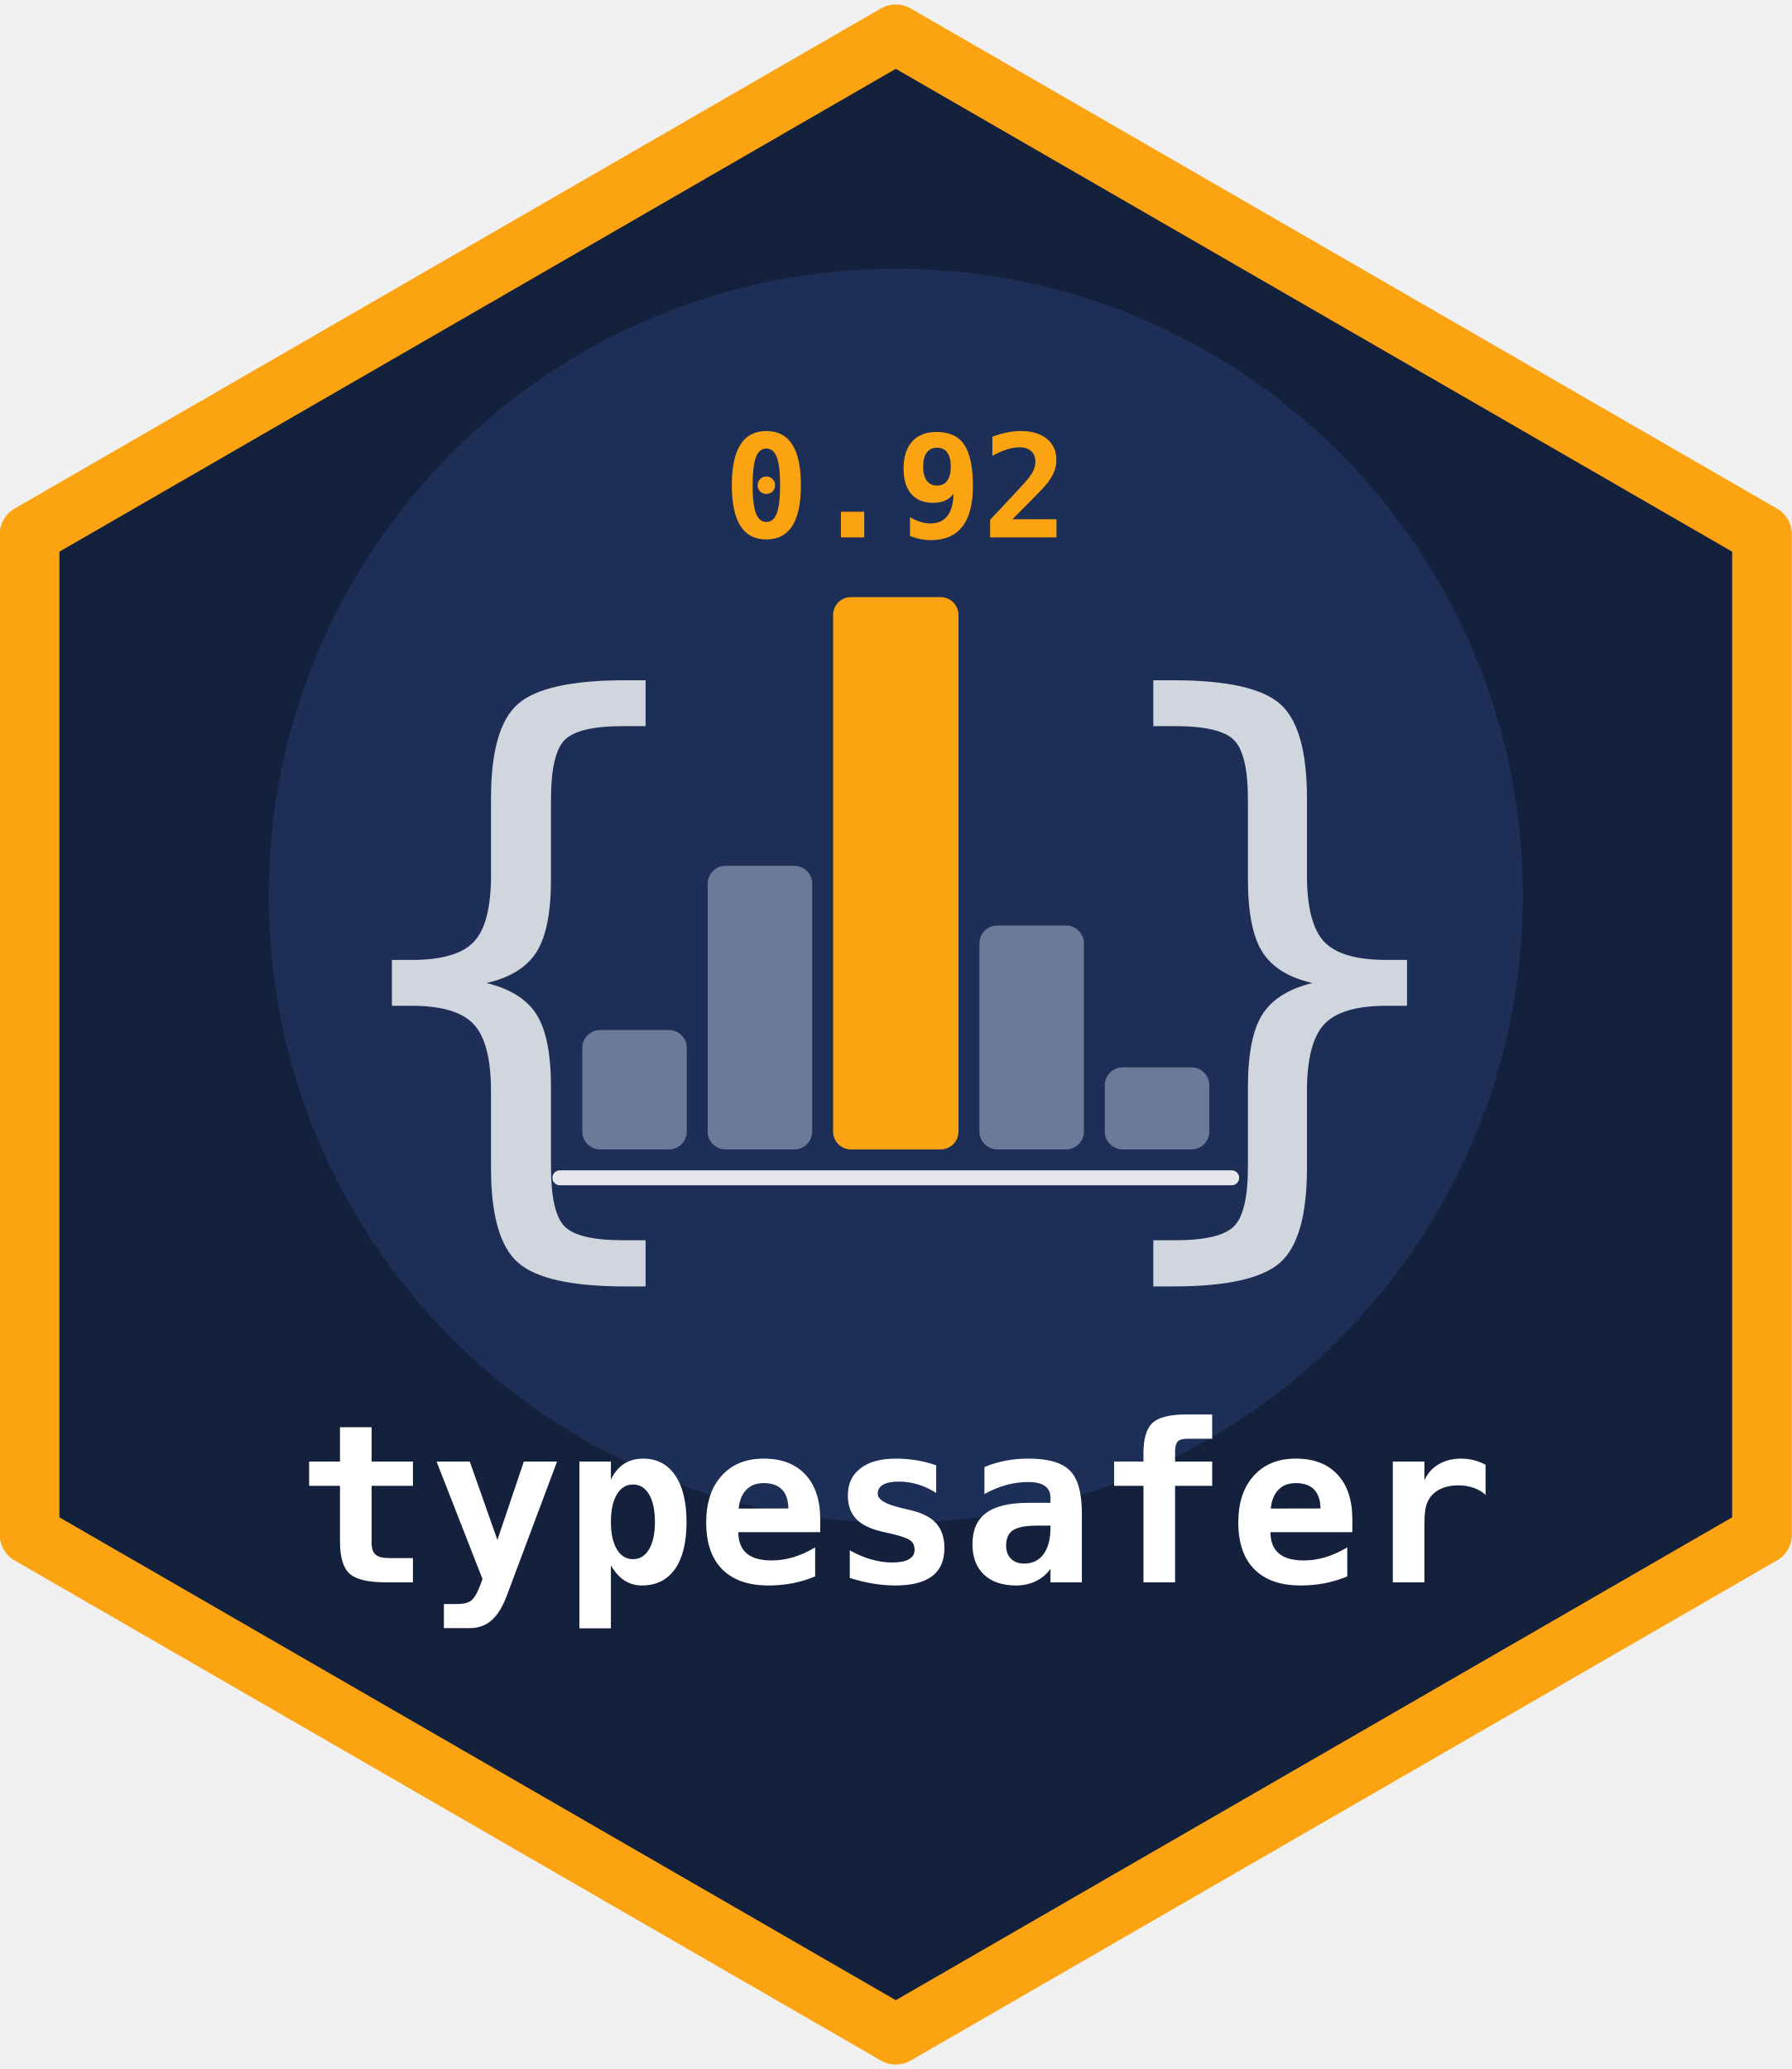
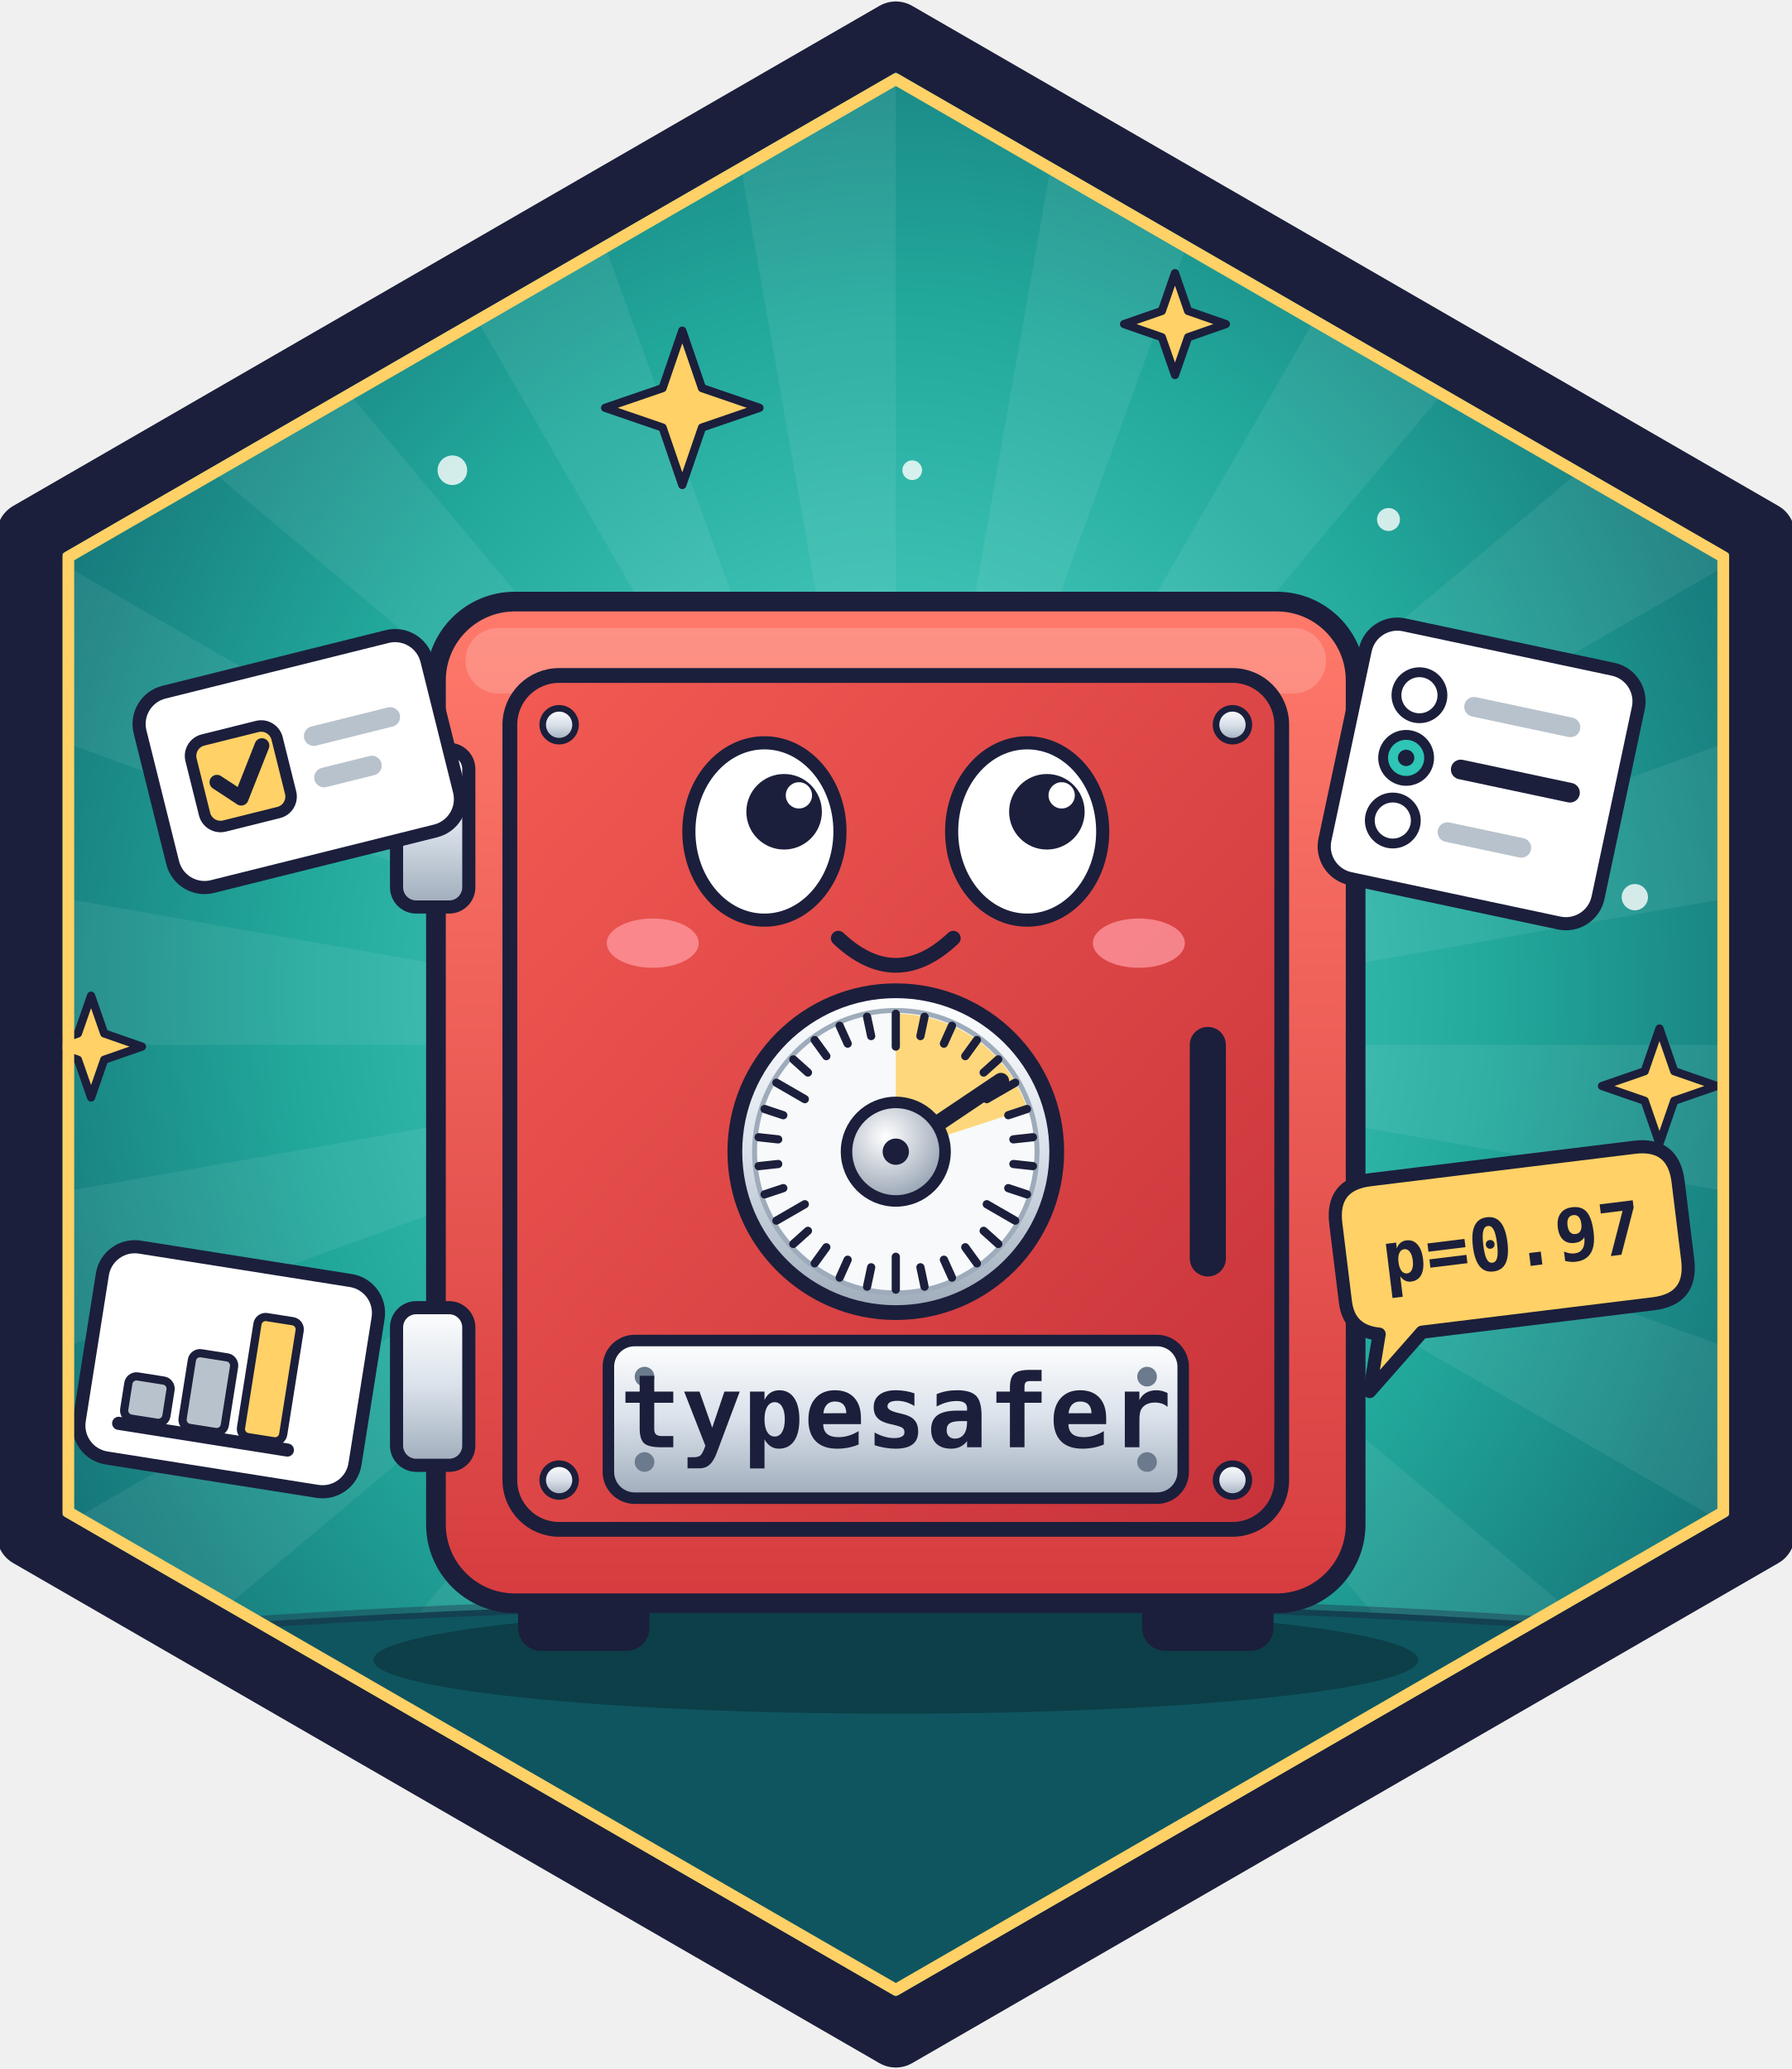
<svg xmlns="http://www.w3.org/2000/svg" width="1200" height="1386" viewBox="0 0 1200 1386">
  <defs>
    <clipPath id="hex">
      <polygon points="600,23 1180.2,358 1180.2,1028 600,1363 19.8,1028 19.8,358" />
    </clipPath>
+     <radialGradient id="sky" cx="50%" cy="48%" r="62%">
+       <stop offset="0" stop-color="#5ee0d1" />
+       <stop offset="0.55" stop-color="#22a99c" />
+       <stop offset="1" stop-color="#11606a" />
+     </radialGradient>
+     <linearGradient id="body" x1="0" y1="0" x2="0" y2="1">
+       <stop offset="0" stop-color="#ff7a6b" />
+       <stop offset="1" stop-color="#d63c3f" />
+     </linearGradient>
+     <linearGradient id="door" x1="0" y1="0" x2="1" y2="1">
+       <stop offset="0" stop-color="#f25a52" />
+       <stop offset="1" stop-color="#c7323a" />
+     </linearGradient>
+     <linearGradient id="steel" x1="0" y1="0" x2="0" y2="1">
+       <stop offset="0" stop-color="#ffffff" />
+       <stop offset="0.5" stop-color="#d9e1ea" />
+       <stop offset="1" stop-color="#9eabba" />
+     </linearGradient>
+     <radialGradient id="knob" cx="40%" cy="35%" r="70%">
+       <stop offset="0" stop-color="#ffffff" />
+       <stop offset="1" stop-color="#8f9cad" />
+     </radialGradient>
  </defs>
-   <polygon points="600,23 1180.2,358 1180.2,1028 600,1363 19.8,1028 19.8,358" fill="#14213d" />
+   <polygon points="600,23 1180.2,358 1180.2,1028 600,1363 19.8,1028 19.8,358" fill="url(#sky)" />
  <g clip-path="url(#hex)">
-     <circle cx="600" cy="600" r="420" fill="#1d2f57" />
-     <text x="215" y="790" font-family="Menlo, DejaVu Sans Mono, monospace" font-size="440" fill="#e5e7eb" fill-opacity="0.9">{</text>
-     <text x="725" y="790" font-family="Menlo, DejaVu Sans Mono, monospace" font-size="440" fill="#e5e7eb" fill-opacity="0.9">}</text>
-     <rect x="390" y="690" width="70" height="80" rx="12" fill="#6b7a99" />
-     <rect x="474" y="580" width="70" height="190" rx="12" fill="#6b7a99" />
-     <rect x="558" y="400" width="84" height="370" rx="12" fill="#fca311" />
-     <rect x="656" y="620" width="70" height="150" rx="12" fill="#6b7a99" />
-     <rect x="740" y="715" width="70" height="55" rx="12" fill="#6b7a99" />
-     <text x="600" y="360" text-anchor="middle" font-family="Menlo, DejaVu Sans Mono, monospace" font-weight="bold" font-size="96" fill="#fca311">0.92</text>
-     <rect x="370" y="784" width="460" height="10" rx="5" fill="#e5e7eb" />
-     <text x="600" y="1060" text-anchor="middle" font-family="Menlo, DejaVu Sans Mono, monospace" font-weight="bold" font-size="148" fill="#ffffff">typesafer</text>
+     <g fill="#ffffff" fill-opacity="0.07">
+       <polygon points="600.0,700.0 1500.0,700.0 1486.3,856.3" />
+       <polygon points="600.0,700.0 1445.7,1007.8 1379.4,1150.0" />
+       <polygon points="600.0,700.0 1289.4,1278.5 1178.5,1389.4" />
+       <polygon points="600.0,700.0 1050.0,1479.4 907.8,1545.7" />
+       <polygon points="600.0,700.0 756.3,1586.3 600.0,1600.0" />
+       <polygon points="600.0,700.0 443.7,1586.3 292.2,1545.7" />
+       <polygon points="600.0,700.0 150.0,1479.4 21.5,1389.4" />
+       <polygon points="600.0,700.0 -89.4,1278.5 -179.4,1150.0" />
+       <polygon points="600.0,700.0 -245.7,1007.8 -286.3,856.3" />
+       <polygon points="600.0,700.0 -300.0,700.0 -286.3,543.7" />
+       <polygon points="600.0,700.0 -245.7,392.2 -179.4,250.0" />
+       <polygon points="600.0,700.0 -89.4,121.5 21.5,10.6" />
+       <polygon points="600.0,700.0 150.0,-79.4 292.2,-145.7" />
+       <polygon points="600.0,700.0 443.7,-186.3 600.0,-200.0" />
+       <polygon points="600.0,700.0 756.3,-186.3 907.8,-145.7" />
+       <polygon points="600.0,700.0 1050.0,-79.4 1178.5,10.6" />
+       <polygon points="600.0,700.0 1289.4,121.5 1379.4,250.0" />
+       <polygon points="600.0,700.0 1445.7,392.2 1486.3,543.7" />
+     </g>
+     <path d="M0,1100 Q600,1045 1200,1100 L1200,1386 L0,1386 Z" fill="#0f5560" />
+     <path d="M0,1100 Q600,1045 1200,1100" fill="none" stroke="#1b1f3b" stroke-width="8" stroke-opacity="0.35" />
+     <ellipse cx="600" cy="1112" rx="350" ry="36" fill="#0a2f36" fill-opacity="0.55" />
+     <g transform="translate(0,55) translate(600,700) scale(1.1) translate(-600,-700)">
+       <g fill="#ffd166" stroke="#1b1f3b" stroke-width="5" stroke-linejoin="round">
+         <path d="M470,215 L482,250 L517,262 L482,274 L470,309 L458,274 L423,262 L458,250 Z" />
+         <path d="M770,180 L778,203 L801,211 L778,219 L770,242 L762,219 L739,211 L762,203 Z" />
+         <path d="M1065,640 L1074,666 L1100,675 L1074,684 L1065,710 L1056,684 L1030,675 L1056,666 Z" />
+         <path d="M110,620 L118,643 L141,651 L118,659 L110,682 L102,659 L79,651 L102,643 Z" />
+       </g>
+       <g fill="#ffffff" fill-opacity="0.8">
+         <circle cx="330" cy="300" r="9" />
+         <circle cx="900" cy="330" r="7" />
+         <circle cx="1050" cy="560" r="8" />
+         <circle cx="610" cy="300" r="6" />
+       </g>
+       <g fill="#1b1f3b">
+         <rect x="370" y="975" width="80" height="44" rx="14" />
+         <rect x="750" y="975" width="80" height="44" rx="14" />
+       </g>
+       <rect x="320" y="380" width="560" height="610" rx="48" fill="url(#body)" stroke="#1b1f3b" stroke-width="12" />
+       <rect x="338" y="396" width="524" height="40" rx="20" fill="#ffffff" fill-opacity="0.18" />
+       <g fill="url(#steel)" stroke="#1b1f3b" stroke-width="8">
+         <rect x="296" y="470" width="44" height="96" rx="12" />
+         <rect x="296" y="810" width="44" height="96" rx="12" />
+       </g>
+       <rect x="365" y="425" width="470" height="520" rx="30" fill="url(#door)" stroke="#1b1f3b" stroke-width="9" />
+       <g fill="url(#steel)" stroke="#1b1f3b" stroke-width="4">
+         <circle cx="395" cy="455" r="10" />
+         <circle cx="805" cy="455" r="10" />
+         <circle cx="395" cy="915" r="10" />
+         <circle cx="805" cy="915" r="10" />
+       </g>
+       <g stroke="#1b1f3b" stroke-width="8">
+         <ellipse cx="520" cy="520" rx="46" ry="54" fill="#ffffff" />
+         <ellipse cx="680" cy="520" rx="46" ry="54" fill="#ffffff" />
+       </g>
+       <g fill="#1b1f3b">
+         <circle cx="532" cy="508" r="23" />
+         <circle cx="692" cy="508" r="23" />
+       </g>
+       <g fill="#ffffff">
+         <circle cx="541" cy="498" r="8" />
+         <circle cx="701" cy="498" r="8" />
+       </g>
+       <g fill="#ff9aa2" fill-opacity="0.75">
+         <ellipse cx="452" cy="588" rx="28" ry="15" />
+         <ellipse cx="748" cy="588" rx="28" ry="15" />
+       </g>
+       <path d="M565,585 Q600,618 635,585" fill="none" stroke="#1b1f3b" stroke-width="9" stroke-linecap="round" />
+       <circle cx="600" cy="715" r="98" fill="url(#steel)" stroke="#1b1f3b" stroke-width="9" />
+       <circle cx="600" cy="715" r="86" fill="#f7f9fb" stroke="#9eabba" stroke-width="3" />
+       <path d="M600,715 L600,631 A84,84 0 0 1 680.0,689.0 Z" fill="#ffd166" fill-opacity="0.85" />
+       <g stroke="#1b1f3b" stroke-width="5" stroke-linecap="round">
+         <line x1="600.0" y1="651.0" x2="600.0" y2="631.0" />
+         <line x1="615.0" y1="644.6" x2="617.5" y2="632.8" />
+         <line x1="629.3" y1="649.2" x2="634.2" y2="638.3" />
+         <line x1="642.3" y1="656.8" x2="649.4" y2="647.0" />
+         <line x1="653.5" y1="666.8" x2="662.4" y2="658.8" />
+         <line x1="655.4" y1="683.0" x2="672.7" y2="673.0" />
+         <line x1="668.5" y1="692.8" x2="679.9" y2="689.0" />
+         <line x1="671.6" y1="707.5" x2="683.5" y2="706.2" />
+         <line x1="671.6" y1="722.5" x2="683.5" y2="723.8" />
+         <line x1="668.5" y1="737.2" x2="679.9" y2="741.0" />
+         <line x1="655.4" y1="747.0" x2="672.7" y2="757.0" />
+         <line x1="653.5" y1="763.2" x2="662.4" y2="771.2" />
+         <line x1="642.3" y1="773.2" x2="649.4" y2="783.0" />
+         <line x1="629.3" y1="780.8" x2="634.2" y2="791.7" />
+         <line x1="615.0" y1="785.4" x2="617.5" y2="797.2" />
+         <line x1="600.0" y1="779.0" x2="600.0" y2="799.0" />
+         <line x1="585.0" y1="785.4" x2="582.5" y2="797.2" />
+         <line x1="570.7" y1="780.8" x2="565.8" y2="791.7" />
+         <line x1="557.7" y1="773.2" x2="550.6" y2="783.0" />
+         <line x1="546.5" y1="763.2" x2="537.6" y2="771.2" />
+         <line x1="544.6" y1="747.0" x2="527.3" y2="757.0" />
+         <line x1="531.5" y1="737.2" x2="520.1" y2="741.0" />
+         <line x1="528.4" y1="722.5" x2="516.5" y2="723.8" />
+         <line x1="528.4" y1="707.5" x2="516.5" y2="706.2" />
+         <line x1="531.5" y1="692.8" x2="520.1" y2="689.0" />
+         <line x1="544.6" y1="683.0" x2="527.3" y2="673.0" />
+         <line x1="546.5" y1="666.8" x2="537.6" y2="658.8" />
+         <line x1="557.7" y1="656.8" x2="550.6" y2="647.0" />
+         <line x1="570.7" y1="649.2" x2="565.8" y2="638.3" />
+         <line x1="585.0" y1="644.6" x2="582.5" y2="632.8" />
+       </g>
+       <line x1="600" y1="715" x2="664" y2="672" stroke="#1b1f3b" stroke-width="10" stroke-linecap="round" />
+       <circle cx="600" cy="715" r="30" fill="url(#knob)" stroke="#1b1f3b" stroke-width="7" />
+       <circle cx="600" cy="715" r="8" fill="#1b1f3b" />
+       <g stroke="#1b1f3b" stroke-width="8" stroke-linecap="round">
+         <line x1="790" y1="650" x2="790" y2="780" stroke-width="22" />
+         <line x1="790" y1="650" x2="790" y2="780" stroke="url(#steel)" stroke-width="8" />
+       </g>
+       <rect x="425" y="830" width="350" height="96" rx="16" fill="url(#steel)" stroke="#1b1f3b" stroke-width="7" />
+       <g fill="#6b7a8c">
+         <circle cx="447" cy="852" r="6" />
+         <circle cx="753" cy="852" r="6" />
+         <circle cx="447" cy="904" r="6" />
+         <circle cx="753" cy="904" r="6" />
+       </g>
+       <text x="600" y="895" text-anchor="middle" font-family="Menlo, DejaVu Sans Mono, monospace" font-weight="bold" font-size="62" fill="#1b1f3b">typesafer</text>
+       <g transform="translate(135,440) rotate(-14)">
+         <rect width="180" height="122" rx="20" fill="#ffffff" stroke="#1b1f3b" stroke-width="8" />
+         <rect x="26" y="34" width="54" height="54" rx="10" fill="#ffd166" stroke="#1b1f3b" stroke-width="7" />
+         <path d="M38,61 L50,74 L70,46" fill="none" stroke="#1b1f3b" stroke-width="9" stroke-linecap="round" stroke-linejoin="round" />
+         <rect x="96" y="42" width="60" height="12" rx="6" fill="#b8c2cc" />
+         <rect x="96" y="68" width="42" height="12" rx="6" fill="#b8c2cc" />
+       </g>
+       <g transform="translate(890,390) rotate(12)">
+         <rect width="170" height="158" rx="20" fill="#ffffff" stroke="#1b1f3b" stroke-width="8" />
+         <g stroke="#1b1f3b" stroke-width="6" fill="#ffffff">
+           <circle cx="38" cy="40" r="14" />
+           <circle cx="38" cy="79" r="14" fill="#2ec4b6" />
+           <circle cx="38" cy="118" r="14" />
+         </g>
+         <circle cx="38" cy="79" r="5" fill="#1b1f3b" />
+         <g fill="#b8c2cc">
+           <rect x="66" y="34" width="72" height="12" rx="6" />
+           <rect x="66" y="73" width="80" height="12" rx="6" fill="#1b1f3b" />
+           <rect x="66" y="112" width="58" height="12" rx="6" />
+         </g>
+       </g>
+       <g transform="translate(120,770) rotate(9)">
+         <rect width="170" height="130" rx="20" fill="#ffffff" stroke="#1b1f3b" stroke-width="8" />
+         <g stroke="#1b1f3b" stroke-width="5">
+           <rect x="26" y="78" width="26" height="26" rx="5" fill="#b8c2cc" />
+           <rect x="62" y="58" width="26" height="46" rx="5" fill="#b8c2cc" />
+           <rect x="98" y="30" width="26" height="74" rx="5" fill="#ffd166" />
+         </g>
+         <rect x="20" y="104" width="112" height="8" rx="4" fill="#1b1f3b" />
+       </g>
+       <g transform="translate(865,735) rotate(-7)">
+         <path d="M0,24 Q0,0 24,0 L186,0 Q210,0 210,24 L210,72 Q210,96 186,96 L44,96 L8,128 L18,94 Q0,90 0,72 Z" fill="#ffd166" stroke="#1b1f3b" stroke-width="8" stroke-linejoin="round" />
+         <text x="105" y="64" text-anchor="middle" font-family="Menlo, DejaVu Sans Mono, monospace" font-weight="bold" font-size="44" fill="#1b1f3b">p=0.97</text>
+       </g>
+     </g>
  </g>
-   <polygon points="600,23 1180.2,358 1180.2,1028 600,1363 19.8,1028 19.8,358" fill="none" stroke="#fca311" stroke-width="40" stroke-linejoin="round" />
+   <polygon points="600,53 1154.3,373 1154.3,1013 600,1333 45.7,1013 45.7,373" fill="none" stroke="#ffd166" stroke-width="8" stroke-linejoin="round" />
+   <polygon points="600,23 1180.2,358 1180.2,1028 600,1363 19.8,1028 19.8,358" fill="none" stroke="#1b1f3b" stroke-width="44" stroke-linejoin="round" />
</svg>
